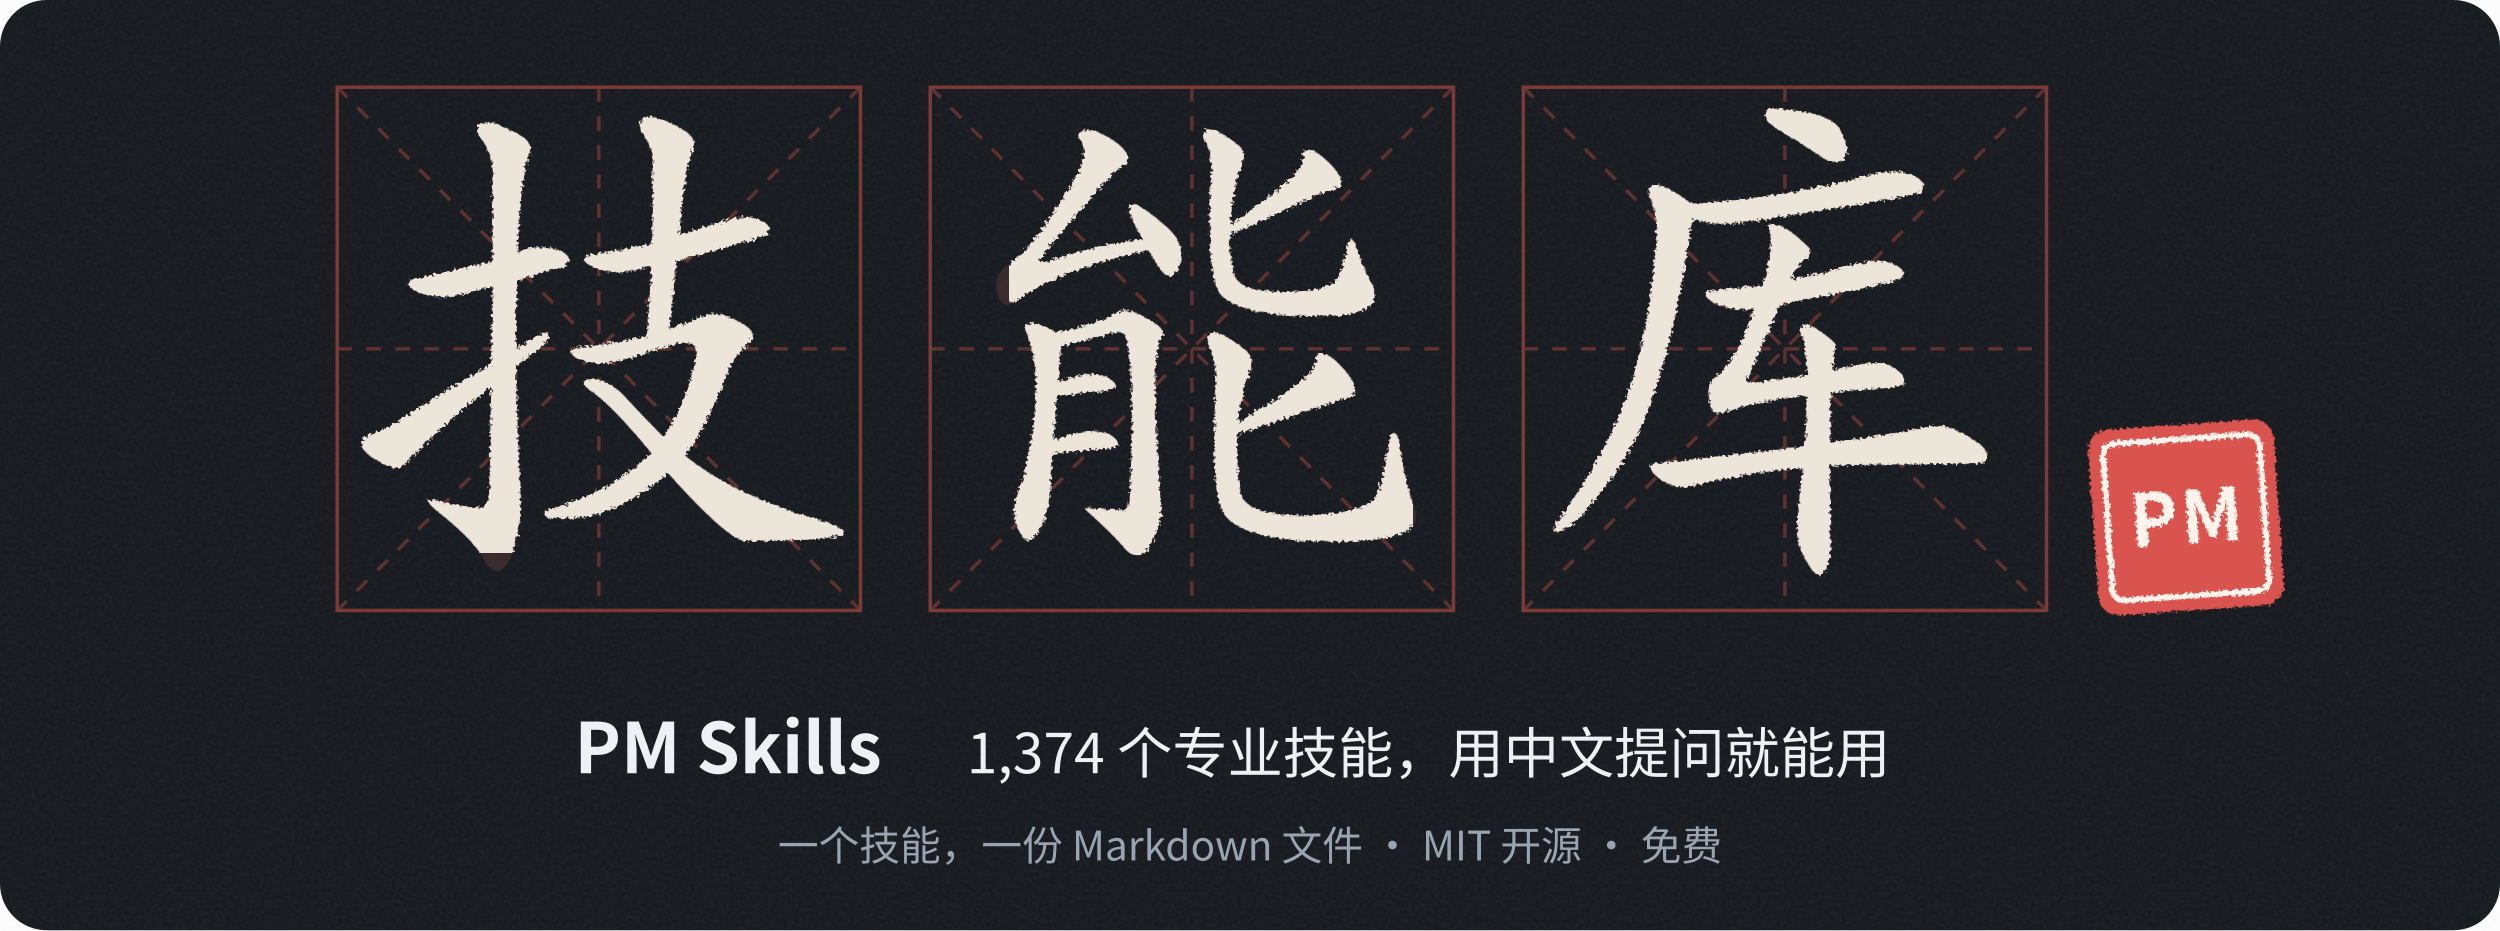
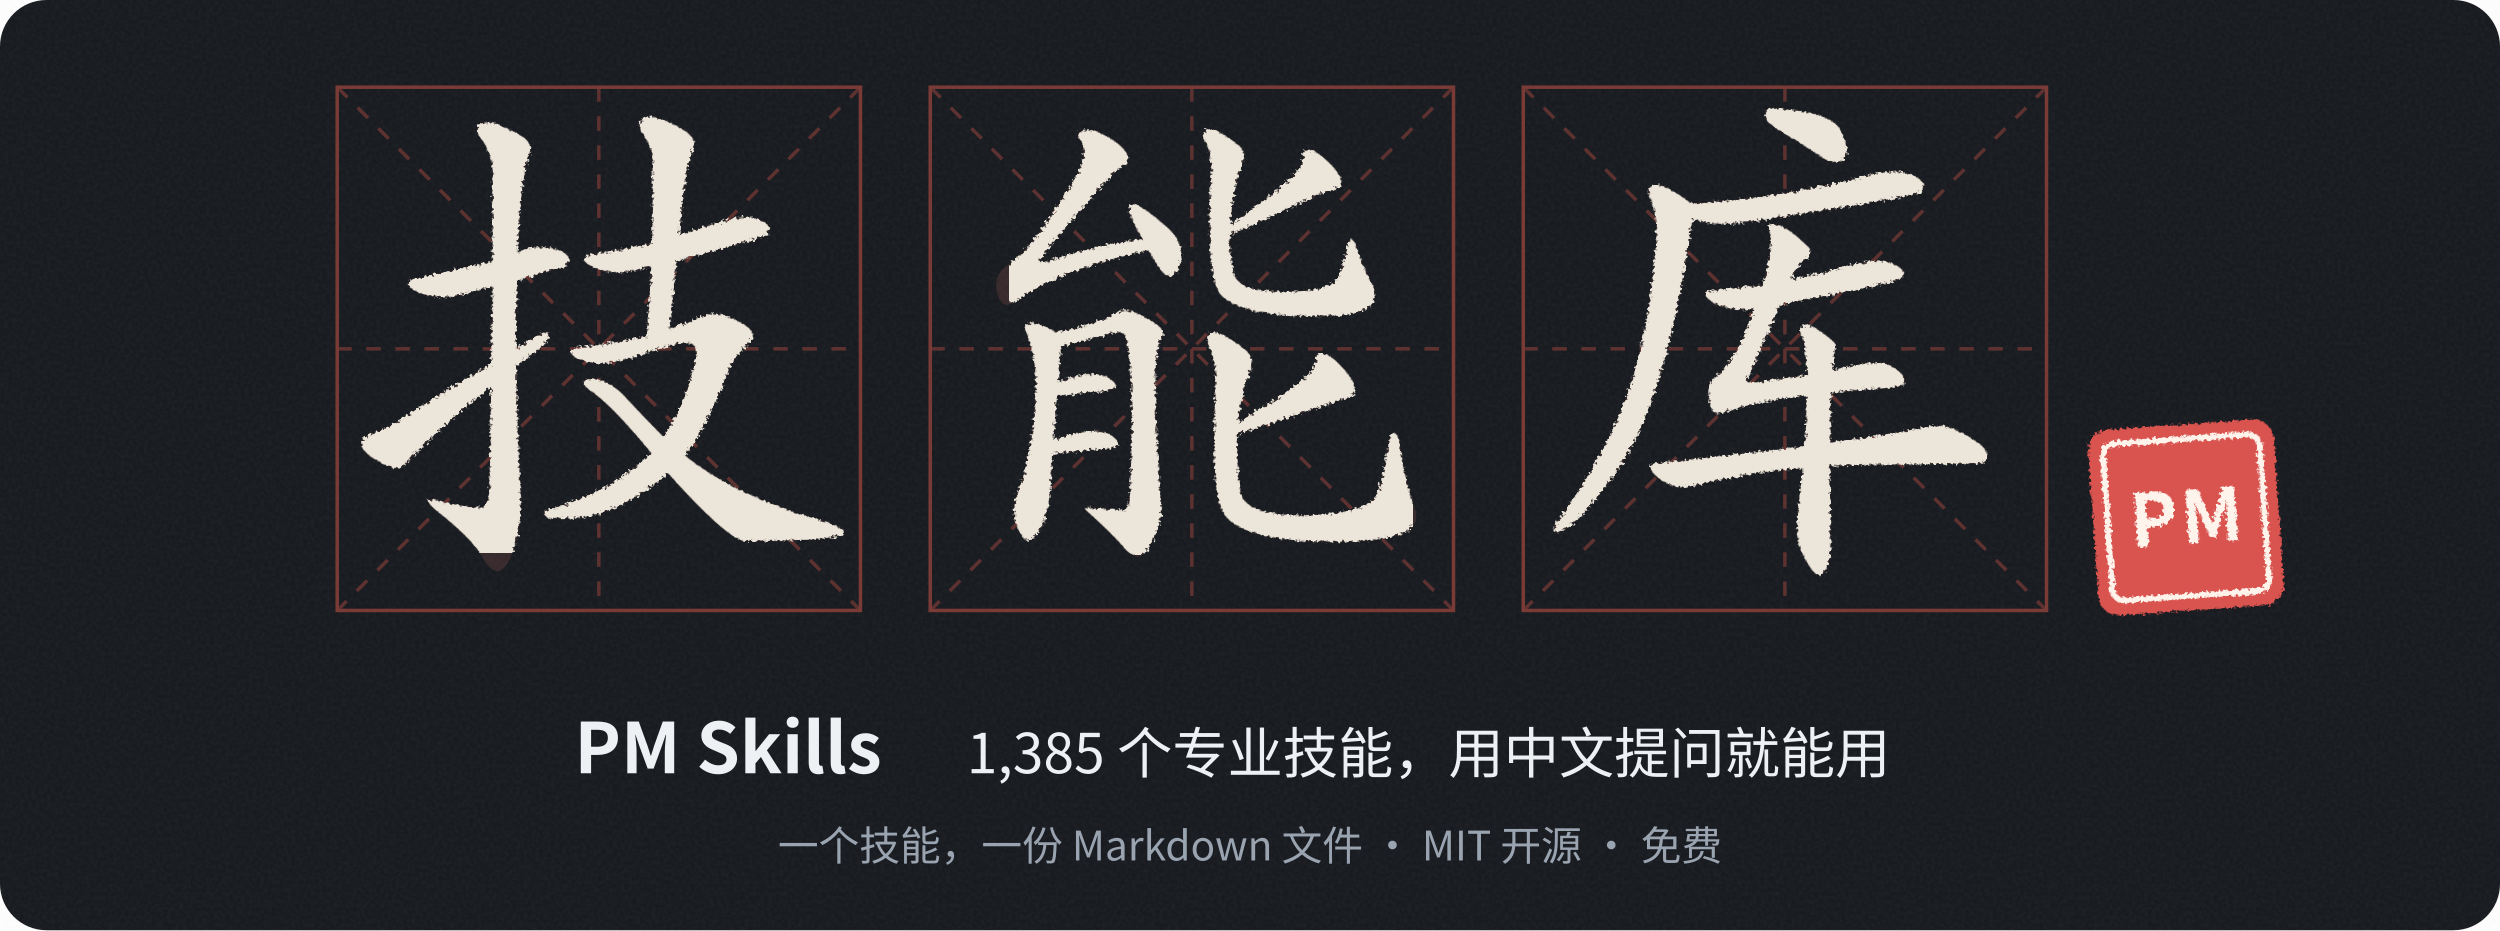
- <svg xmlns="http://www.w3.org/2000/svg" width="860" height="320" viewBox="0 0 860 320" role="img" aria-label="书法动画：“技能库”三个字一笔一画写出来，最后盖上 PM 印章。PM Skills，1,374 个专业技能，用中文提问就能用">
+ <svg xmlns="http://www.w3.org/2000/svg" width="860" height="320" viewBox="0 0 860 320" role="img" aria-label="书法动画：“技能库”三个字一笔一画写出来，最后盖上 PM 印章。PM Skills，1,385 个专业技能，用中文提问就能用">
  <style>
text{font-family:"PingFang SC","Noto Sans CJK SC","Microsoft YaHei",sans-serif}
@keyframes k0{0%,2.86%{stroke-dashoffset:302;opacity:0}2.93%{opacity:1}4.00%,91.43%{stroke-dashoffset:0;opacity:1}96.43%,100%{stroke-dashoffset:0;opacity:0}}.k0{animation:k0 14s infinite;stroke-dasharray:298 898;stroke-dashoffset:0}
@keyframes k1{0%,4.43%{stroke-dashoffset:946;opacity:0}4.50%{opacity:1}7.23%,91.43%{stroke-dashoffset:0;opacity:1}96.43%,100%{stroke-dashoffset:0;opacity:0}}.k1{animation:k1 14s infinite;stroke-dasharray:942 1542;stroke-dashoffset:0}
@keyframes k2{0%,7.66%{stroke-dashoffset:420;opacity:0}7.73%{opacity:1}8.90%,91.43%{stroke-dashoffset:0;opacity:1}96.43%,100%{stroke-dashoffset:0;opacity:0}}.k2{animation:k2 14s infinite;stroke-dasharray:416 1016;stroke-dashoffset:0}
@keyframes k3{0%,9.33%{stroke-dashoffset:349;opacity:0}9.40%{opacity:1}10.47%,91.43%{stroke-dashoffset:0;opacity:1}96.43%,100%{stroke-dashoffset:0;opacity:0}}.k3{animation:k3 14s infinite;stroke-dasharray:345 945;stroke-dashoffset:0}
@keyframes k4{0%,10.90%{stroke-dashoffset:436;opacity:0}10.97%{opacity:1}12.18%,91.43%{stroke-dashoffset:0;opacity:1}96.43%,100%{stroke-dashoffset:0;opacity:0}}.k4{animation:k4 14s infinite;stroke-dasharray:432 1032;stroke-dashoffset:0}
@keyframes k5{0%,12.61%{stroke-dashoffset:806;opacity:0}12.68%{opacity:1}15.00%,91.43%{stroke-dashoffset:0;opacity:1}96.43%,100%{stroke-dashoffset:0;opacity:0}}.k5{animation:k5 14s infinite;stroke-dasharray:802 1402;stroke-dashoffset:0}
@keyframes k6{0%,15.43%{stroke-dashoffset:606;opacity:0}15.50%{opacity:1}17.22%,91.43%{stroke-dashoffset:0;opacity:1}96.43%,100%{stroke-dashoffset:0;opacity:0}}.k6{animation:k6 14s infinite;stroke-dasharray:602 1202;stroke-dashoffset:0}
@keyframes k7{0%,19.43%{stroke-dashoffset:570;opacity:0}19.51%{opacity:1}21.12%,91.43%{stroke-dashoffset:0;opacity:1}96.43%,100%{stroke-dashoffset:0;opacity:0}}.k7{animation:k7 14s infinite;stroke-dasharray:566 1166;stroke-dashoffset:0}
@keyframes k8{0%,21.55%{stroke-dashoffset:143;opacity:0}21.62%{opacity:1}22.69%,91.43%{stroke-dashoffset:0;opacity:1}96.43%,100%{stroke-dashoffset:0;opacity:0}}.k8{animation:k8 14s infinite;stroke-dasharray:139 739;stroke-dashoffset:0}
@keyframes k9{0%,23.12%{stroke-dashoffset:422;opacity:0}23.19%{opacity:1}24.36%,91.43%{stroke-dashoffset:0;opacity:1}96.43%,100%{stroke-dashoffset:0;opacity:0}}.k9{animation:k9 14s infinite;stroke-dasharray:418 1018;stroke-dashoffset:0}
@keyframes k10{0%,24.79%{stroke-dashoffset:658;opacity:0}24.86%{opacity:1}26.74%,91.43%{stroke-dashoffset:0;opacity:1}96.43%,100%{stroke-dashoffset:0;opacity:0}}.k10{animation:k10 14s infinite;stroke-dasharray:654 1254;stroke-dashoffset:0}
@keyframes k11{0%,27.17%{stroke-dashoffset:109;opacity:0}27.24%{opacity:1}28.31%,91.43%{stroke-dashoffset:0;opacity:1}96.43%,100%{stroke-dashoffset:0;opacity:0}}.k11{animation:k11 14s infinite;stroke-dasharray:105 705;stroke-dashoffset:0}
@keyframes k12{0%,28.74%{stroke-dashoffset:122;opacity:0}28.81%{opacity:1}29.88%,91.43%{stroke-dashoffset:0;opacity:1}96.43%,100%{stroke-dashoffset:0;opacity:0}}.k12{animation:k12 14s infinite;stroke-dasharray:118 718;stroke-dashoffset:0}
@keyframes k13{0%,30.31%{stroke-dashoffset:250;opacity:0}30.38%{opacity:1}31.45%,91.43%{stroke-dashoffset:0;opacity:1}96.43%,100%{stroke-dashoffset:0;opacity:0}}.k13{animation:k13 14s infinite;stroke-dasharray:246 846;stroke-dashoffset:0}
@keyframes k14{0%,31.88%{stroke-dashoffset:667;opacity:0}31.95%{opacity:1}33.85%,91.43%{stroke-dashoffset:0;opacity:1}96.43%,100%{stroke-dashoffset:0;opacity:0}}.k14{animation:k14 14s infinite;stroke-dasharray:663 1263;stroke-dashoffset:0}
@keyframes k15{0%,34.28%{stroke-dashoffset:252;opacity:0}34.35%{opacity:1}35.43%,91.43%{stroke-dashoffset:0;opacity:1}96.43%,100%{stroke-dashoffset:0;opacity:0}}.k15{animation:k15 14s infinite;stroke-dasharray:248 848;stroke-dashoffset:0}
@keyframes k16{0%,35.85%{stroke-dashoffset:817;opacity:0}35.93%{opacity:1}38.27%,91.43%{stroke-dashoffset:0;opacity:1}96.43%,100%{stroke-dashoffset:0;opacity:0}}.k16{animation:k16 14s infinite;stroke-dasharray:813 1413;stroke-dashoffset:0}
@keyframes k17{0%,40.49%{stroke-dashoffset:160;opacity:0}40.56%{opacity:1}41.63%,91.43%{stroke-dashoffset:0;opacity:1}96.43%,100%{stroke-dashoffset:0;opacity:0}}.k17{animation:k17 14s infinite;stroke-dasharray:156 756;stroke-dashoffset:0}
@keyframes k18{0%,42.06%{stroke-dashoffset:450;opacity:0}42.13%{opacity:1}43.39%,91.43%{stroke-dashoffset:0;opacity:1}96.43%,100%{stroke-dashoffset:0;opacity:0}}.k18{animation:k18 14s infinite;stroke-dasharray:446 1046;stroke-dashoffset:0}
@keyframes k19{0%,43.82%{stroke-dashoffset:729;opacity:0}43.89%{opacity:1}45.97%,91.43%{stroke-dashoffset:0;opacity:1}96.43%,100%{stroke-dashoffset:0;opacity:0}}.k19{animation:k19 14s infinite;stroke-dasharray:725 1325;stroke-dashoffset:0}
@keyframes k20{0%,46.40%{stroke-dashoffset:372;opacity:0}46.47%{opacity:1}47.54%,91.43%{stroke-dashoffset:0;opacity:1}96.43%,100%{stroke-dashoffset:0;opacity:0}}.k20{animation:k20 14s infinite;stroke-dasharray:368 968;stroke-dashoffset:0}
@keyframes k21{0%,47.97%{stroke-dashoffset:688;opacity:0}48.04%{opacity:1}50.01%,91.43%{stroke-dashoffset:0;opacity:1}96.43%,100%{stroke-dashoffset:0;opacity:0}}.k21{animation:k21 14s infinite;stroke-dasharray:684 1284;stroke-dashoffset:0}
@keyframes k22{0%,50.44%{stroke-dashoffset:646;opacity:0}50.51%{opacity:1}52.35%,91.43%{stroke-dashoffset:0;opacity:1}96.43%,100%{stroke-dashoffset:0;opacity:0}}.k22{animation:k22 14s infinite;stroke-dasharray:642 1242;stroke-dashoffset:0}
@keyframes k23{0%,52.78%{stroke-dashoffset:480;opacity:0}52.85%{opacity:1}54.19%,91.43%{stroke-dashoffset:0;opacity:1}96.43%,100%{stroke-dashoffset:0;opacity:0}}.k23{animation:k23 14s infinite;stroke-dasharray:476 1076;stroke-dashoffset:0}
@keyframes seal{0%,57.48%{opacity:0;transform:scale(1.35)}59.98%{opacity:1;transform:scale(.96)}61.41%,91.43%{opacity:1;transform:scale(1)}96.43%,100%{opacity:0;transform:scale(1)}}.seal{animation:seal 14s infinite;transform-box:fill-box;transform-origin:center}
@media (prefers-reduced-motion: reduce){[class]{animation:none!important}}
</style>
  <defs>
    <filter id="brush" x="-5%" y="-5%" width="110%" height="110%">
      <feTurbulence type="fractalNoise" baseFrequency=".9" numOctaves="2" seed="7" result="n" />
      <feDisplacementMap in="SourceGraphic" in2="n" scale="2.2" />
    </filter>
    <filter id="grain">
      <feTurbulence type="fractalNoise" baseFrequency=".75" numOctaves="2" seed="3" />
      <feColorMatrix values="0 0 0 0 .5  0 0 0 0 .45  0 0 0 0 .4  0 0 0 .07 0" />
    </filter>
    <clipPath id="c0">
      <path d="M 352 522 Q 445 549 448 551 Q 457 560 452 568 Q 445 580 414 586 Q 383 590 353 577 L 304 559 Q 163 528 160 526 Q 123 519 150 503 Q 195 479 254 497 Q 276 504 304 510 L 352 522 Z" />
    </clipPath>
    <clipPath id="c1">
      <path d="M 301 315 Q 300 224 298 112 Q 298 87 284 78 Q 280 74 209 87 Q 176 99 179 89 Q 180 82 200 67 Q 263 16 279 -12 Q 298 -46 313 -47 Q 328 -48 342 -13 Q 361 33 359 106 Q 352 230 350 354 L 350 387 Q 349 454 352 522 L 353 577 Q 359 718 374 765 Q 392 795 336 817 Q 302 836 283 829 Q 265 822 281 800 Q 303 772 304 738 Q 305 719 304 559 L 304 510 Q 303 444 301 358 L 301 315 Z" />
    </clipPath>
    <clipPath id="c2">
      <path d="M 301 358 Q 205 303 123 249 Q 87 227 63 220 Q 50 213 47 204 Q 46 194 62 180 Q 83 164 108 156 Q 124 152 135 165 Q 193 228 301 315 L 350 354 Q 365 367 381 378 Q 403 391 412 407 Q 419 422 408 420 Q 395 420 350 387 L 301 358 Z" />
    </clipPath>
    <clipPath id="c3">
      <path d="M 664 560 Q 833 605 840 611 Q 849 620 844 628 Q 837 640 806 646 Q 779 649 669 610 L 616 595 Q 564 583 504 574 Q 467 567 495 551 Q 540 527 604 547 Q 608 548 615 549 L 664 560 Z" />
    </clipPath>
    <clipPath id="c4">
      <path d="M 650 427 Q 657 496 664 560 L 669 610 Q 679 733 698 787 Q 702 797 682 814 Q 646 836 621 841 Q 605 845 596 836 Q 587 829 596 813 Q 618 779 617 755 Q 618 679 616 595 L 615 549 Q 611 485 606 413 C 604 383 647 397 650 427 Z" />
    </clipPath>
    <clipPath id="c5">
      <path d="M 679 180 Q 716 219 765 344 Q 778 375 801 395 Q 822 413 807 427 Q 794 440 759 453 Q 734 462 703 446 Q 678 437 650 427 L 606 413 Q 555 401 479 392 Q 464 391 459 383 Q 455 376 475 367 Q 515 352 568 369 Q 665 400 684 400 Q 709 397 702 371 Q 680 272 638 216 L 614 185 Q 548 113 413 73 Q 397 69 410 59 Q 417 55 462 57 Q 555 64 647 145 L 679 180 Z" />
    </clipPath>
    <clipPath id="c6">
      <path d="M 647 145 Q 761 18 796 12 Q 911 12 957 18 Q 994 22 991 32 Q 988 41 896 67 Q 754 118 682 178 Q 679 179 679 180 L 638 216 Q 604 250 568 289 Q 534 328 501 328 Q 485 329 481 324 Q 480 318 493 308 Q 536 280 614 185 L 647 145 Z" />
    </clipPath>
    <clipPath id="c7">
      <path d="M 415 603 Q 327 591 225 558 Q 209 554 217 566 Q 233 590 282 646 Q 357 733 372 743 Q 381 750 386 757 Q 390 770 371 786 Q 337 813 311 816 Q 298 817 291 811 Q 287 804 295 795 Q 310 774 286 727 Q 208 594 157 555 Q 120 534 132 494 Q 139 473 151 474 Q 157 475 171 484 Q 249 539 400 575 Q 412 578 421 579 Q 422 580 428 580 C 458 585 445 607 415 603 Z" />
    </clipPath>
    <clipPath id="c8">
      <path d="M 428 580 Q 452 535 464 531 Q 473 528 481 537 Q 490 547 491 575 Q 492 596 469 621 Q 412 672 396 671 Q 392 670 389 658 Q 388 652 415 603 L 428 580 Z" />
    </clipPath>
    <clipPath id="c9">
      <path d="M 241 210 Q 244 259 248 296 L 250 322 Q 253 370 256 387 Q 256 391 256 393 C 258 412 258 412 245 420 Q 244 423 240 424 Q 212 439 195 438 Q 182 434 187 423 Q 230 324 181 134 Q 148 64 180 22 Q 186 9 196 14 Q 238 41 238 175 Q 238 179 239 183 L 241 210 Z" />
    </clipPath>
    <clipPath id="c10">
      <path d="M 256 393 Q 262 394 269 397 Q 314 407 359 419 Q 377 423 381 415 Q 402 352 391 105 Q 388 83 382 72 Q 381 72 322 75 Q 303 81 305 72 Q 350 32 376 3 Q 388 -13 402 -18 Q 409 -22 418 -13 Q 454 33 452 81 Q 430 366 450 404 Q 460 420 450 430 Q 431 446 398 460 Q 382 467 368 460 Q 320 433 245 420 C 216 414 227 385 256 393 Z" />
    </clipPath>
    <clipPath id="c11">
      <path d="M 248 296 Q 249 296 254 296 Q 308 303 348 306 Q 369 310 361 321 Q 351 334 329 338 Q 298 342 250 322 C 222 311 218 296 248 296 Z" />
    </clipPath>
    <clipPath id="c12">
      <path d="M 239 183 Q 240 183 245 183 Q 306 190 351 193 Q 373 197 365 209 Q 355 222 331 227 Q 307 231 241 210 C 212 201 209 183 239 183 Z" />
    </clipPath>
    <clipPath id="c13">
      <path d="M 586 611 Q 622 626 744 683 Q 765 693 788 699 Q 810 705 803 723 Q 794 741 773 759 Q 754 777 741 776 Q 728 777 730 764 Q 730 733 658 682 Q 624 657 587 630 C 563 612 558 599 586 611 Z" />
    </clipPath>
    <clipPath id="c14">
      <path d="M 867 511 Q 851 536 835 584 Q 832 597 825 602 Q 818 606 816 587 Q 803 532 794 521 Q 776 500 685 499 Q 637 502 617 510 Q 599 520 596 532 Q 587 556 586 611 L 587 630 Q 593 708 609 744 Q 621 771 603 787 Q 558 821 544 818 Q 531 814 537 797 Q 555 763 549 713 Q 540 530 568 495 Q 583 474 642 461 Q 687 452 759 452 Q 825 452 851 465 Q 879 481 867 511 Z" />
    </clipPath>
    <clipPath id="c15">
      <path d="M 600 221 Q 705 255 812 291 Q 836 295 830 315 Q 823 336 801 357 Q 782 378 768 378 Q 755 381 755 366 Q 752 336 672 286 Q 638 267 603 243 C 578 226 571 212 600 221 Z" />
    </clipPath>
    <clipPath id="c16">
      <path d="M 948 77 Q 930 123 919 201 Q 918 217 910 222 Q 901 226 898 207 Q 882 110 868 94 Q 837 64 726 62 Q 663 63 637 75 Q 613 87 608 103 Q 601 125 600 221 L 603 243 Q 609 307 624 338 Q 637 368 618 385 Q 569 424 552 420 Q 537 414 544 397 Q 563 360 558 304 Q 549 99 575 65 Q 596 32 673 19 Q 728 9 818 11 Q 897 14 930 30 Q 960 46 948 77 Z" />
    </clipPath>
    <clipPath id="c17">
      <path d="M 512 809 Q 548 788 586 762 Q 602 752 619 755 Q 629 756 633 772 Q 634 788 620 817 Q 604 850 498 858 Q 482 859 475 855 Q 471 851 475 837 Q 481 827 512 809 Z" />
    </clipPath>
    <clipPath id="c18">
      <path d="M 335 642 Q 371 627 438 636 Q 753 684 773 693 Q 774 694 777 695 Q 787 702 782 712 Q 776 725 747 733 Q 719 742 623 714 Q 467 680 332 673 Q 329 673 328 672 C 298 669 307 651 335 642 Z" />
    </clipPath>
    <clipPath id="c19">
      <path d="M 328 672 Q 312 687 286 700 Q 267 712 253 707 Q 240 700 247 686 Q 265 652 259 580 Q 258 574 257 566 Q 242 394 194 273 Q 149 162 68 52 Q 62 45 60 39 Q 57 27 68 29 Q 102 35 189 157 Q 202 181 217 206 Q 287 348 324 600 Q 328 636 335 642 C 342 661 342 661 328 672 Z" />
    </clipPath>
    <clipPath id="c20">
      <path d="M 503 475 Q 731 518 738 525 Q 747 532 743 540 Q 736 552 708 560 Q 689 566 586 537 Q 526 525 524 522 L 468 512 Q 425 508 378 503 Q 342 499 367 482 Q 397 461 453 466 L 503 475 Z" />
    </clipPath>
    <clipPath id="c21">
      <path d="M 603 302 Q 664 309 707 311 Q 744 312 747 324 Q 748 337 721 354 Q 694 370 605 346 L 556 337 Q 508 330 455 322 Q 439 321 437 324 Q 437 325 503 475 L 524 522 Q 537 553 551 563 Q 569 576 558 587 Q 513 632 487 632 Q 477 632 483 612 Q 489 582 468 512 L 453 466 Q 417 364 375 332 Q 354 317 368 272 Q 372 257 389 263 Q 452 285 555 297 L 603 302 Z" />
    </clipPath>
    <clipPath id="c22">
      <path d="M 551 197 Q 416 181 262 164 Q 240 163 256 143 Q 272 127 291 121 Q 315 115 332 120 Q 473 153 547 154 L 600 159 Q 642 162 879 163 Q 901 162 907 172 Q 913 185 895 200 Q 837 245 796 236 Q 721 221 601 204 L 551 197 Z" />
    </clipPath>
    <clipPath id="c23">
      <path d="M 605 346 Q 606 371 610 385 Q 613 397 606 403 Q 584 422 565 432 Q 553 436 544 429 Q 538 426 545 416 Q 551 407 556 337 L 555 297 Q 554 266 553 226 Q 552 211 551 197 L 547 154 Q 532 33 538 11 Q 544 -13 557 -32 Q 567 -50 576 -54 Q 586 -55 592 -43 Q 605 -12 601 18 Q 600 91 600 159 L 601 204 Q 601 280 603 302 L 605 346 Z" />
    </clipPath>
  </defs>
  <rect width="860" height="320" rx="16" fill="#15181d" />
  <rect width="860" height="320" rx="16" filter="url(#grain)" />
  <g stroke="#7a3b36" fill="none" stroke-width="1.2">
    <rect x="116" y="30" width="180" height="180" />
    <path d="M116 120h180M206 30v180M116 30l180 180M296 30l-180 180" stroke-dasharray="5 5" opacity=".7" />
  </g>
  <g transform="matrix(0.17578 0 0 -0.17578 116 188.20)" fill="#e07a6c" opacity=".16">
    <path d="M 352 522 Q 445 549 448 551 Q 457 560 452 568 Q 445 580 414 586 Q 383 590 353 577 L 304 559 Q 163 528 160 526 Q 123 519 150 503 Q 195 479 254 497 Q 276 504 304 510 L 352 522 Z" />
    <path d="M 301 315 Q 300 224 298 112 Q 298 87 284 78 Q 280 74 209 87 Q 176 99 179 89 Q 180 82 200 67 Q 263 16 279 -12 Q 298 -46 313 -47 Q 328 -48 342 -13 Q 361 33 359 106 Q 352 230 350 354 L 350 387 Q 349 454 352 522 L 353 577 Q 359 718 374 765 Q 392 795 336 817 Q 302 836 283 829 Q 265 822 281 800 Q 303 772 304 738 Q 305 719 304 559 L 304 510 Q 303 444 301 358 L 301 315 Z" />
    <path d="M 301 358 Q 205 303 123 249 Q 87 227 63 220 Q 50 213 47 204 Q 46 194 62 180 Q 83 164 108 156 Q 124 152 135 165 Q 193 228 301 315 L 350 354 Q 365 367 381 378 Q 403 391 412 407 Q 419 422 408 420 Q 395 420 350 387 L 301 358 Z" />
    <path d="M 664 560 Q 833 605 840 611 Q 849 620 844 628 Q 837 640 806 646 Q 779 649 669 610 L 616 595 Q 564 583 504 574 Q 467 567 495 551 Q 540 527 604 547 Q 608 548 615 549 L 664 560 Z" />
    <path d="M 650 427 Q 657 496 664 560 L 669 610 Q 679 733 698 787 Q 702 797 682 814 Q 646 836 621 841 Q 605 845 596 836 Q 587 829 596 813 Q 618 779 617 755 Q 618 679 616 595 L 615 549 Q 611 485 606 413 C 604 383 647 397 650 427 Z" />
    <path d="M 679 180 Q 716 219 765 344 Q 778 375 801 395 Q 822 413 807 427 Q 794 440 759 453 Q 734 462 703 446 Q 678 437 650 427 L 606 413 Q 555 401 479 392 Q 464 391 459 383 Q 455 376 475 367 Q 515 352 568 369 Q 665 400 684 400 Q 709 397 702 371 Q 680 272 638 216 L 614 185 Q 548 113 413 73 Q 397 69 410 59 Q 417 55 462 57 Q 555 64 647 145 L 679 180 Z" />
    <path d="M 647 145 Q 761 18 796 12 Q 911 12 957 18 Q 994 22 991 32 Q 988 41 896 67 Q 754 118 682 178 Q 679 179 679 180 L 638 216 Q 604 250 568 289 Q 534 328 501 328 Q 485 329 481 324 Q 480 318 493 308 Q 536 280 614 185 L 647 145 Z" />
  </g>
  <g filter="url(#brush)">
    <g transform="matrix(0.17578 0 0 -0.17578 116 188.20)" fill="none" stroke="#ece6da" stroke-width="140" stroke-linecap="round" stroke-linejoin="round">
      <path class="k0" clip-path="url(#c0)" d="M152 516L188 511L240 518L393 561L443 560" />
      <path class="k1" clip-path="url(#c1)" d="M289 814L306 806L337 771L325 415L328 97L322 66L305 34L237 61L198 80L196 87L185 87" />
      <path class="k2" clip-path="url(#c2)" d="M60 202L111 197L227 287L406 412" />
      <path class="k3" clip-path="url(#c3)" d="M496 564L533 558L573 563L797 622L833 622" />
      <path class="k4" clip-path="url(#c4)" d="M608 825L654 783L630 443L612 421" />
      <path class="k5" clip-path="url(#c5)" d="M467 381L511 377L555 383L691 420L724 418L747 406L718 308L691 247L634 168L598 136L532 96L452 69L415 65" />
      <path class="k6" clip-path="url(#c6)" d="M486 322L516 310L550 285L673 151L778 70L826 51L986 30" />
    </g>
  </g>
  <g stroke="#7a3b36" fill="none" stroke-width="1.2">
    <rect x="320" y="30" width="180" height="180" />
    <path d="M320 120h180M410 30v180M320 30l180 180M500 30l-180 180" stroke-dasharray="5 5" opacity=".7" />
  </g>
  <g transform="matrix(0.17578 0 0 -0.17578 320 188.20)" fill="#e07a6c" opacity=".16">
    <path d="M 415 603 Q 327 591 225 558 Q 209 554 217 566 Q 233 590 282 646 Q 357 733 372 743 Q 381 750 386 757 Q 390 770 371 786 Q 337 813 311 816 Q 298 817 291 811 Q 287 804 295 795 Q 310 774 286 727 Q 208 594 157 555 Q 120 534 132 494 Q 139 473 151 474 Q 157 475 171 484 Q 249 539 400 575 Q 412 578 421 579 Q 422 580 428 580 C 458 585 445 607 415 603 Z" />
    <path d="M 428 580 Q 452 535 464 531 Q 473 528 481 537 Q 490 547 491 575 Q 492 596 469 621 Q 412 672 396 671 Q 392 670 389 658 Q 388 652 415 603 L 428 580 Z" />
    <path d="M 241 210 Q 244 259 248 296 L 250 322 Q 253 370 256 387 Q 256 391 256 393 C 258 412 258 412 245 420 Q 244 423 240 424 Q 212 439 195 438 Q 182 434 187 423 Q 230 324 181 134 Q 148 64 180 22 Q 186 9 196 14 Q 238 41 238 175 Q 238 179 239 183 L 241 210 Z" />
    <path d="M 256 393 Q 262 394 269 397 Q 314 407 359 419 Q 377 423 381 415 Q 402 352 391 105 Q 388 83 382 72 Q 381 72 322 75 Q 303 81 305 72 Q 350 32 376 3 Q 388 -13 402 -18 Q 409 -22 418 -13 Q 454 33 452 81 Q 430 366 450 404 Q 460 420 450 430 Q 431 446 398 460 Q 382 467 368 460 Q 320 433 245 420 C 216 414 227 385 256 393 Z" />
    <path d="M 248 296 Q 249 296 254 296 Q 308 303 348 306 Q 369 310 361 321 Q 351 334 329 338 Q 298 342 250 322 C 222 311 218 296 248 296 Z" />
    <path d="M 239 183 Q 240 183 245 183 Q 306 190 351 193 Q 373 197 365 209 Q 355 222 331 227 Q 307 231 241 210 C 212 201 209 183 239 183 Z" />
    <path d="M 586 611 Q 622 626 744 683 Q 765 693 788 699 Q 810 705 803 723 Q 794 741 773 759 Q 754 777 741 776 Q 728 777 730 764 Q 730 733 658 682 Q 624 657 587 630 C 563 612 558 599 586 611 Z" />
    <path d="M 867 511 Q 851 536 835 584 Q 832 597 825 602 Q 818 606 816 587 Q 803 532 794 521 Q 776 500 685 499 Q 637 502 617 510 Q 599 520 596 532 Q 587 556 586 611 L 587 630 Q 593 708 609 744 Q 621 771 603 787 Q 558 821 544 818 Q 531 814 537 797 Q 555 763 549 713 Q 540 530 568 495 Q 583 474 642 461 Q 687 452 759 452 Q 825 452 851 465 Q 879 481 867 511 Z" />
    <path d="M 600 221 Q 705 255 812 291 Q 836 295 830 315 Q 823 336 801 357 Q 782 378 768 378 Q 755 381 755 366 Q 752 336 672 286 Q 638 267 603 243 C 578 226 571 212 600 221 Z" />
    <path d="M 948 77 Q 930 123 919 201 Q 918 217 910 222 Q 901 226 898 207 Q 882 110 868 94 Q 837 64 726 62 Q 663 63 637 75 Q 613 87 608 103 Q 601 125 600 221 L 603 243 Q 609 307 624 338 Q 637 368 618 385 Q 569 424 552 420 Q 537 414 544 397 Q 563 360 558 304 Q 549 99 575 65 Q 596 32 673 19 Q 728 9 818 11 Q 897 14 930 30 Q 960 46 948 77 Z" />
  </g>
  <g filter="url(#brush)">
    <g transform="matrix(0.17578 0 0 -0.17578 320 188.20)" fill="none" stroke="#ece6da" stroke-width="140" stroke-linecap="round" stroke-linejoin="round">
      <path class="k7" clip-path="url(#c7)" d="M299 806L320 792L337 762L276 668L205 579L193 539L225 537L312 568L396 588L424 585" />
      <path class="k8" clip-path="url(#c8)" d="M398 662L452 597L468 545" />
      <path class="k9" clip-path="url(#c9)" d="M196 428L223 402L229 332L215 164L191 24" />
      <path class="k10" clip-path="url(#c10)" d="M254 416L264 410L380 441L396 435L417 412L421 92L414 55L401 36L314 70" />
      <path class="k11" clip-path="url(#c11)" d="M251 302L264 312L303 320L352 316" />
      <path class="k12" clip-path="url(#c12)" d="M242 190L256 201L292 207L330 209L355 203" />
      <path class="k13" clip-path="url(#c13)" d="M738 767L752 746L754 725L685 676L598 628L588 616" />
      <path class="k14" clip-path="url(#c14)" d="M547 806L581 761L570 699L565 611L573 537L591 502L621 486L689 476L750 477L803 486L828 499L824 595" />
      <path class="k15" clip-path="url(#c15)" d="M764 369L773 356L777 321L720 287L612 236L607 226" />
      <path class="k16" clip-path="url(#c16)" d="M556 406L593 357L579 264L579 143L593 80L620 58L667 42L760 37L843 44L895 62L905 73L908 214" />
    </g>
  </g>
  <g stroke="#7a3b36" fill="none" stroke-width="1.2">
    <rect x="524" y="30" width="180" height="180" />
    <path d="M524 120h180M614 30v180M524 30l180 180M704 30l-180 180" stroke-dasharray="5 5" opacity=".7" />
  </g>
  <g transform="matrix(0.17578 0 0 -0.17578 524 188.20)" fill="#e07a6c" opacity=".16">
    <path d="M 512 809 Q 548 788 586 762 Q 602 752 619 755 Q 629 756 633 772 Q 634 788 620 817 Q 604 850 498 858 Q 482 859 475 855 Q 471 851 475 837 Q 481 827 512 809 Z" />
    <path d="M 335 642 Q 371 627 438 636 Q 753 684 773 693 Q 774 694 777 695 Q 787 702 782 712 Q 776 725 747 733 Q 719 742 623 714 Q 467 680 332 673 Q 329 673 328 672 C 298 669 307 651 335 642 Z" />
    <path d="M 328 672 Q 312 687 286 700 Q 267 712 253 707 Q 240 700 247 686 Q 265 652 259 580 Q 258 574 257 566 Q 242 394 194 273 Q 149 162 68 52 Q 62 45 60 39 Q 57 27 68 29 Q 102 35 189 157 Q 202 181 217 206 Q 287 348 324 600 Q 328 636 335 642 C 342 661 342 661 328 672 Z" />
    <path d="M 503 475 Q 731 518 738 525 Q 747 532 743 540 Q 736 552 708 560 Q 689 566 586 537 Q 526 525 524 522 L 468 512 Q 425 508 378 503 Q 342 499 367 482 Q 397 461 453 466 L 503 475 Z" />
    <path d="M 603 302 Q 664 309 707 311 Q 744 312 747 324 Q 748 337 721 354 Q 694 370 605 346 L 556 337 Q 508 330 455 322 Q 439 321 437 324 Q 437 325 503 475 L 524 522 Q 537 553 551 563 Q 569 576 558 587 Q 513 632 487 632 Q 477 632 483 612 Q 489 582 468 512 L 453 466 Q 417 364 375 332 Q 354 317 368 272 Q 372 257 389 263 Q 452 285 555 297 L 603 302 Z" />
    <path d="M 551 197 Q 416 181 262 164 Q 240 163 256 143 Q 272 127 291 121 Q 315 115 332 120 Q 473 153 547 154 L 600 159 Q 642 162 879 163 Q 901 162 907 172 Q 913 185 895 200 Q 837 245 796 236 Q 721 221 601 204 L 551 197 Z" />
    <path d="M 605 346 Q 606 371 610 385 Q 613 397 606 403 Q 584 422 565 432 Q 553 436 544 429 Q 538 426 545 416 Q 551 407 556 337 L 555 297 Q 554 266 553 226 Q 552 211 551 197 L 547 154 Q 532 33 538 11 Q 544 -13 557 -32 Q 567 -50 576 -54 Q 586 -55 592 -43 Q 605 -12 601 18 Q 600 91 600 159 L 601 204 Q 601 280 603 302 L 605 346 Z" />
  </g>
  <g filter="url(#brush)">
    <g transform="matrix(0.17578 0 0 -0.17578 524 188.20)" fill="none" stroke="#ece6da" stroke-width="140" stroke-linecap="round" stroke-linejoin="round">
      <path class="k17" clip-path="url(#c17)" d="M482 849L580 808L615 773" />
      <path class="k18" clip-path="url(#c18)" d="M332 665L350 656L409 655L551 675L724 709L771 706" />
      <path class="k19" clip-path="url(#c19)" d="M258 694L288 663L295 652L295 636L264 421L241 332L198 222L153 140L100 69L69 38" />
      <path class="k20" clip-path="url(#c20)" d="M369 494L414 486L455 488L698 538L731 536" />
      <path class="k21" clip-path="url(#c21)" d="M490 622L517 578L460 422L403 307L427 300L458 301L686 335L737 326" />
      <path class="k22" clip-path="url(#c22)" d="M259 153L314 143L503 172L806 200L894 179" />
      <path class="k23" clip-path="url(#c23)" d="M552 423L581 386L568 31L578 -42" />
    </g>
  </g>
  <g transform="rotate(-4 752 178)">
    <g class="seal" filter="url(#brush)">
      <rect x="720" y="146" width="64" height="64" rx="7" fill="#d9534f" />
      <rect x="725" y="151" width="54" height="54" rx="4" fill="none" stroke="#fff4ec" stroke-width="2" />
      <text x="752" y="187" text-anchor="middle" font-size="25" font-weight="700" font-family="&quot;Songti SC&quot;,&quot;STSong&quot;,&quot;Noto Serif CJK SC&quot;,serif" fill="#fff4ec" letter-spacing="1">PM</text>
    </g>
  </g>
  <text x="197.6" y="266" font-size="24" font-weight="700" fill="#eef1f4" font-family="-apple-system,&quot;Segoe UI&quot;,&quot;PingFang SC&quot;,&quot;Noto Sans CJK SC&quot;,&quot;Microsoft YaHei&quot;,sans-serif">PM Skills</text>
-   <text x="332.56" y="266" font-size="19" fill="#eef1f4">1,374 个专业技能，用中文提问就能用</text>
+   <text x="332.56" y="266" font-size="19" fill="#eef1f4">1,385 个专业技能，用中文提问就能用</text>
  <text x="430" y="296" text-anchor="middle" font-size="14" fill="#9aa4b1">一个技能，一份 Markdown 文件 · MIT 开源 · 免费</text>
</svg>
